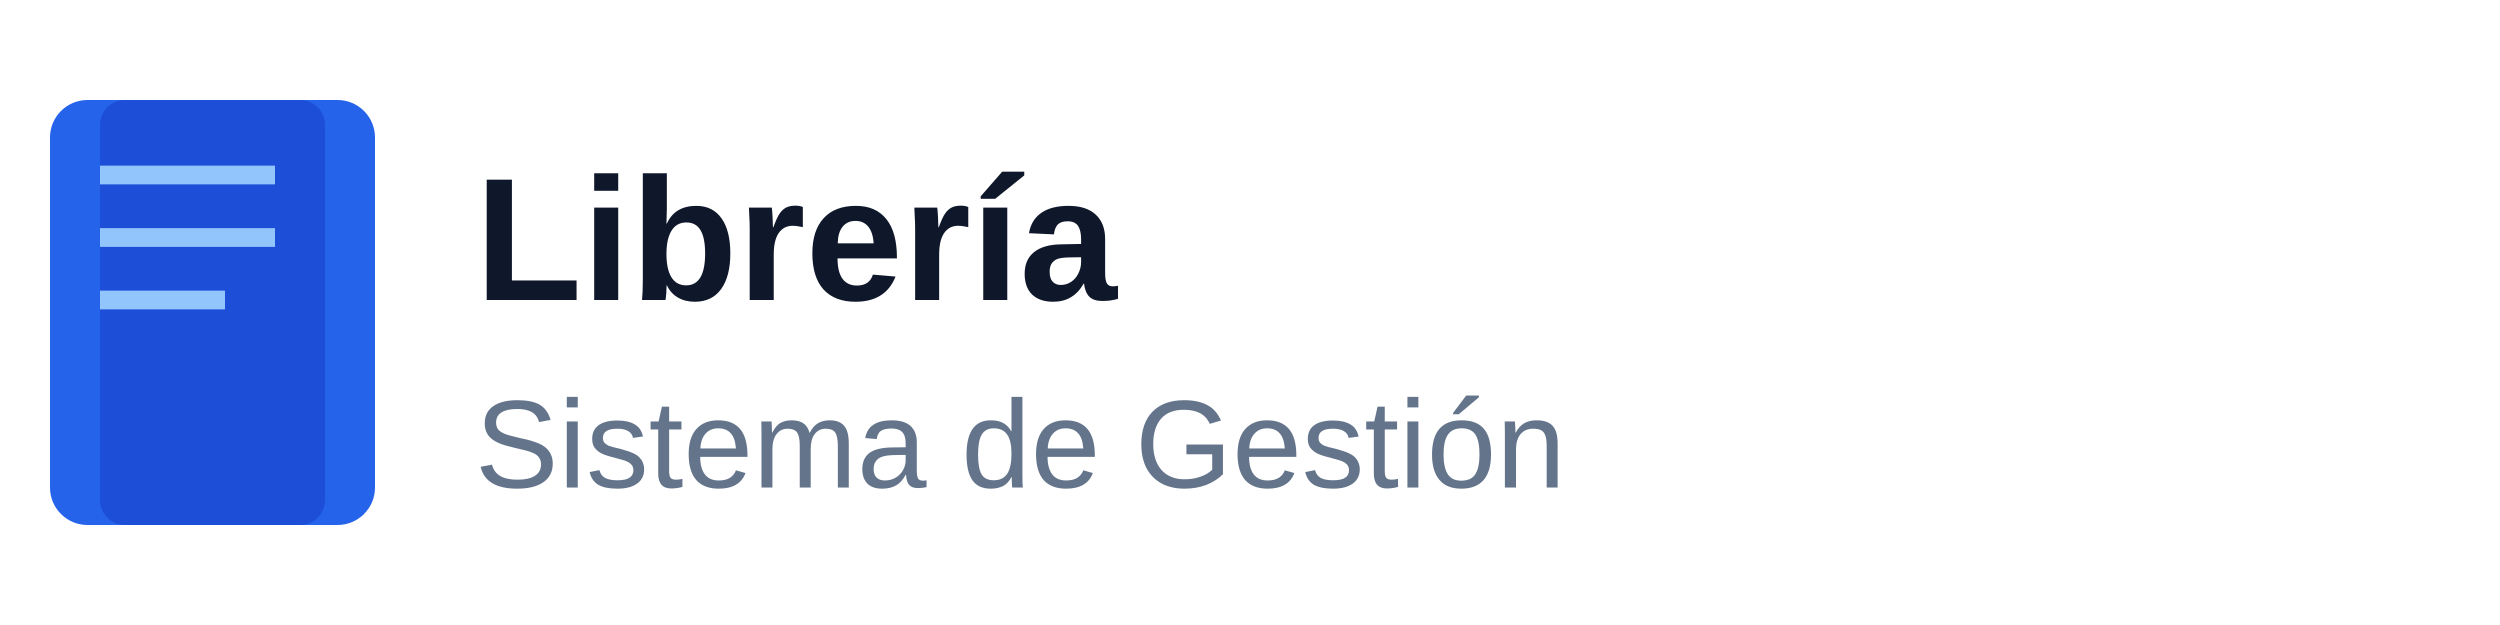
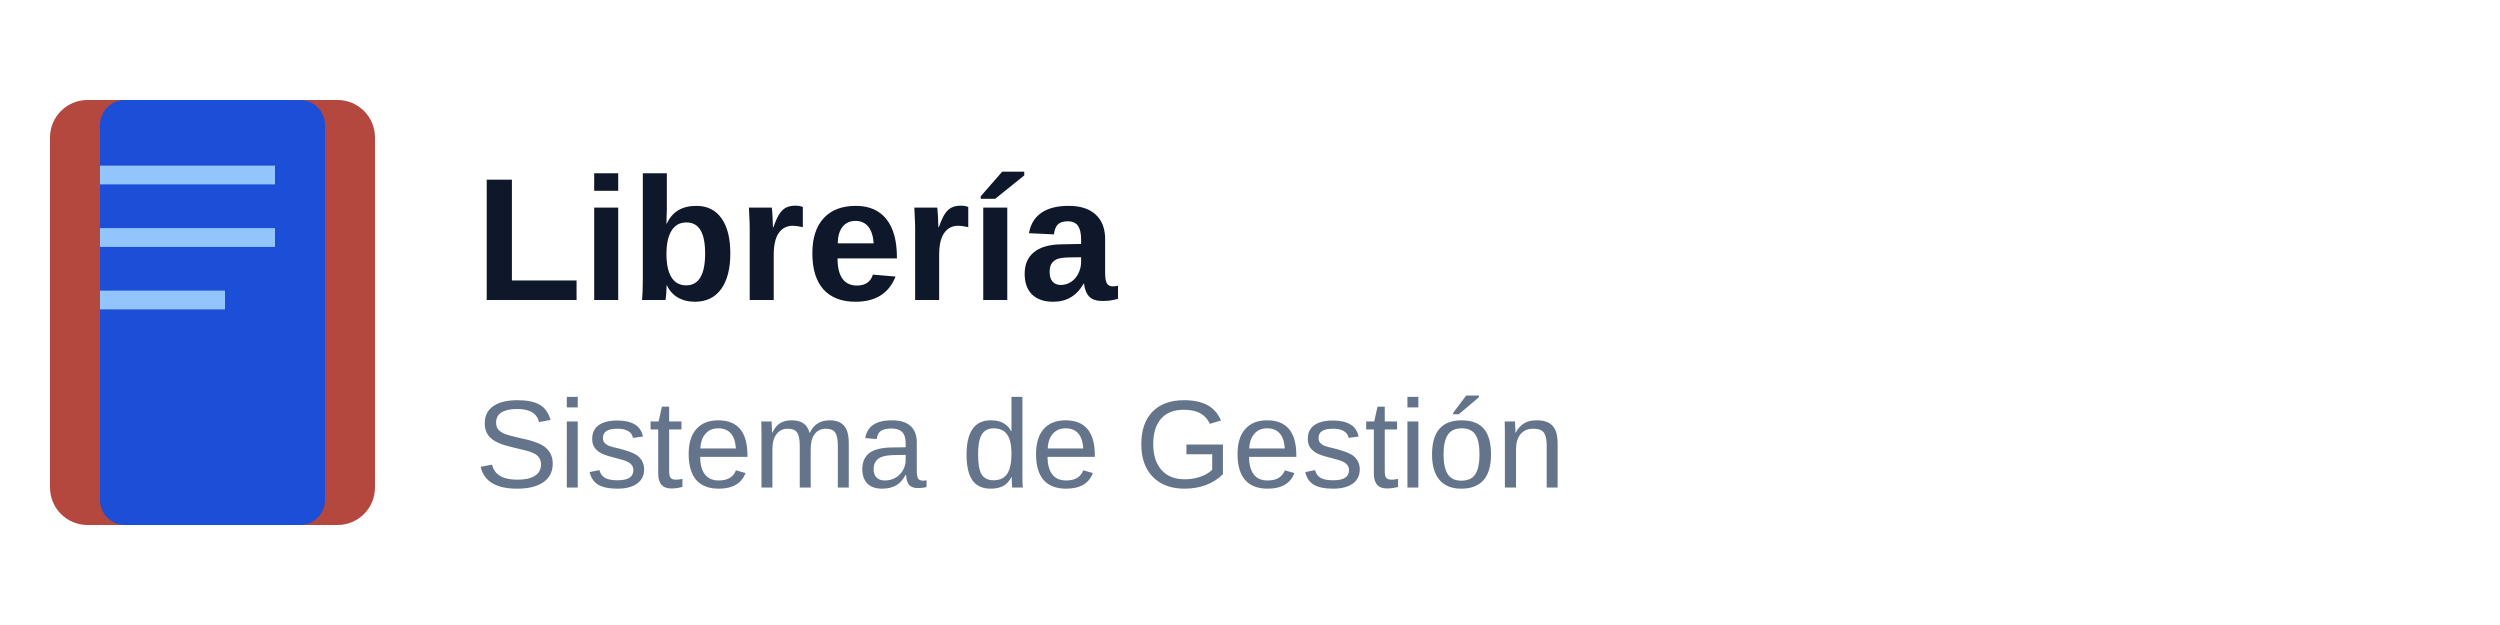
<svg xmlns="http://www.w3.org/2000/svg" viewBox="0 0 200 50" width="200" height="50">
-   <rect x="4" y="8" width="26" height="34" rx="3" fill="#2563EB" />
+   <rect x="4" y="8" width="26" height="34" rx="3" fill="#B4483F" />
  <rect x="8" y="8" width="18" height="34" rx="2" fill="#1D4ED8" />
  <line x1="8" y1="14" x2="22" y2="14" stroke="#93C5FD" stroke-width="1.5" />
  <line x1="8" y1="19" x2="22" y2="19" stroke="#93C5FD" stroke-width="1.5" />
  <line x1="8" y1="24" x2="18" y2="24" stroke="#93C5FD" stroke-width="1.5" />
  <text x="38" y="24" font-family="'Segoe UI', Arial, sans-serif" font-size="14" font-weight="700" fill="#0F172A">Librería</text>
  <text x="38" y="39" font-family="'Segoe UI', Arial, sans-serif" font-size="10" font-weight="400" fill="#64748B">Sistema de Gestión</text>
</svg>
